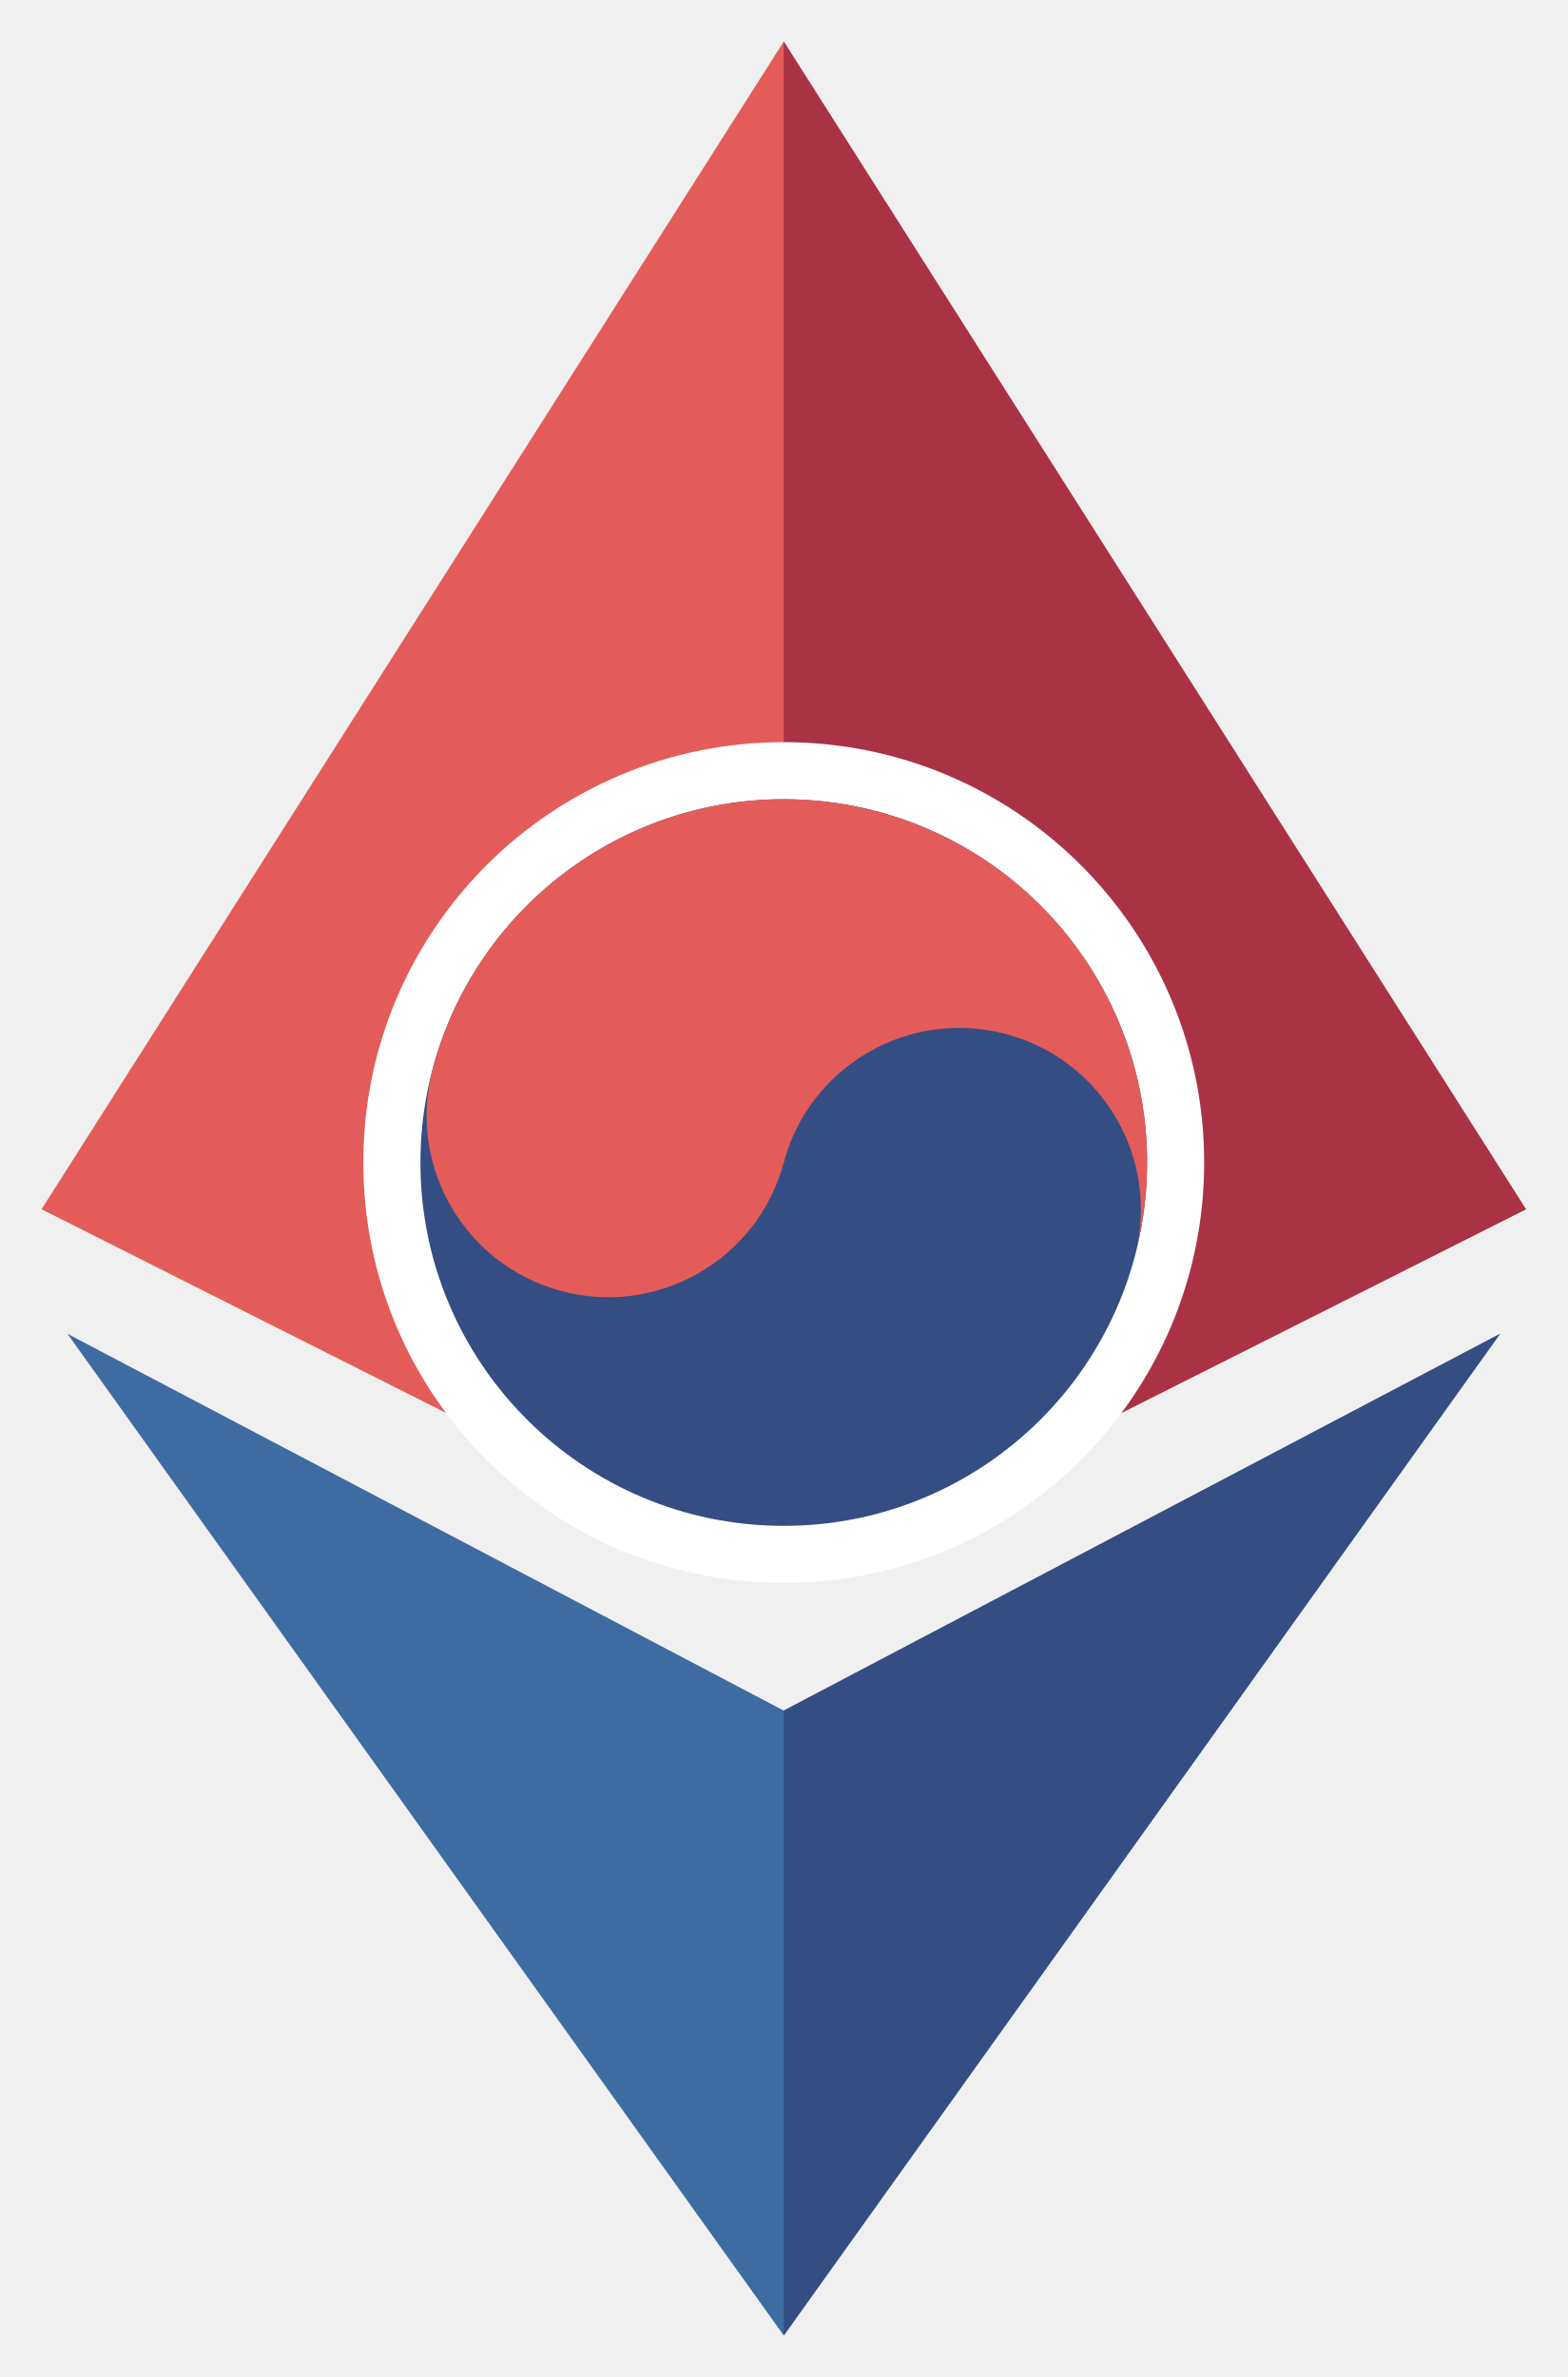
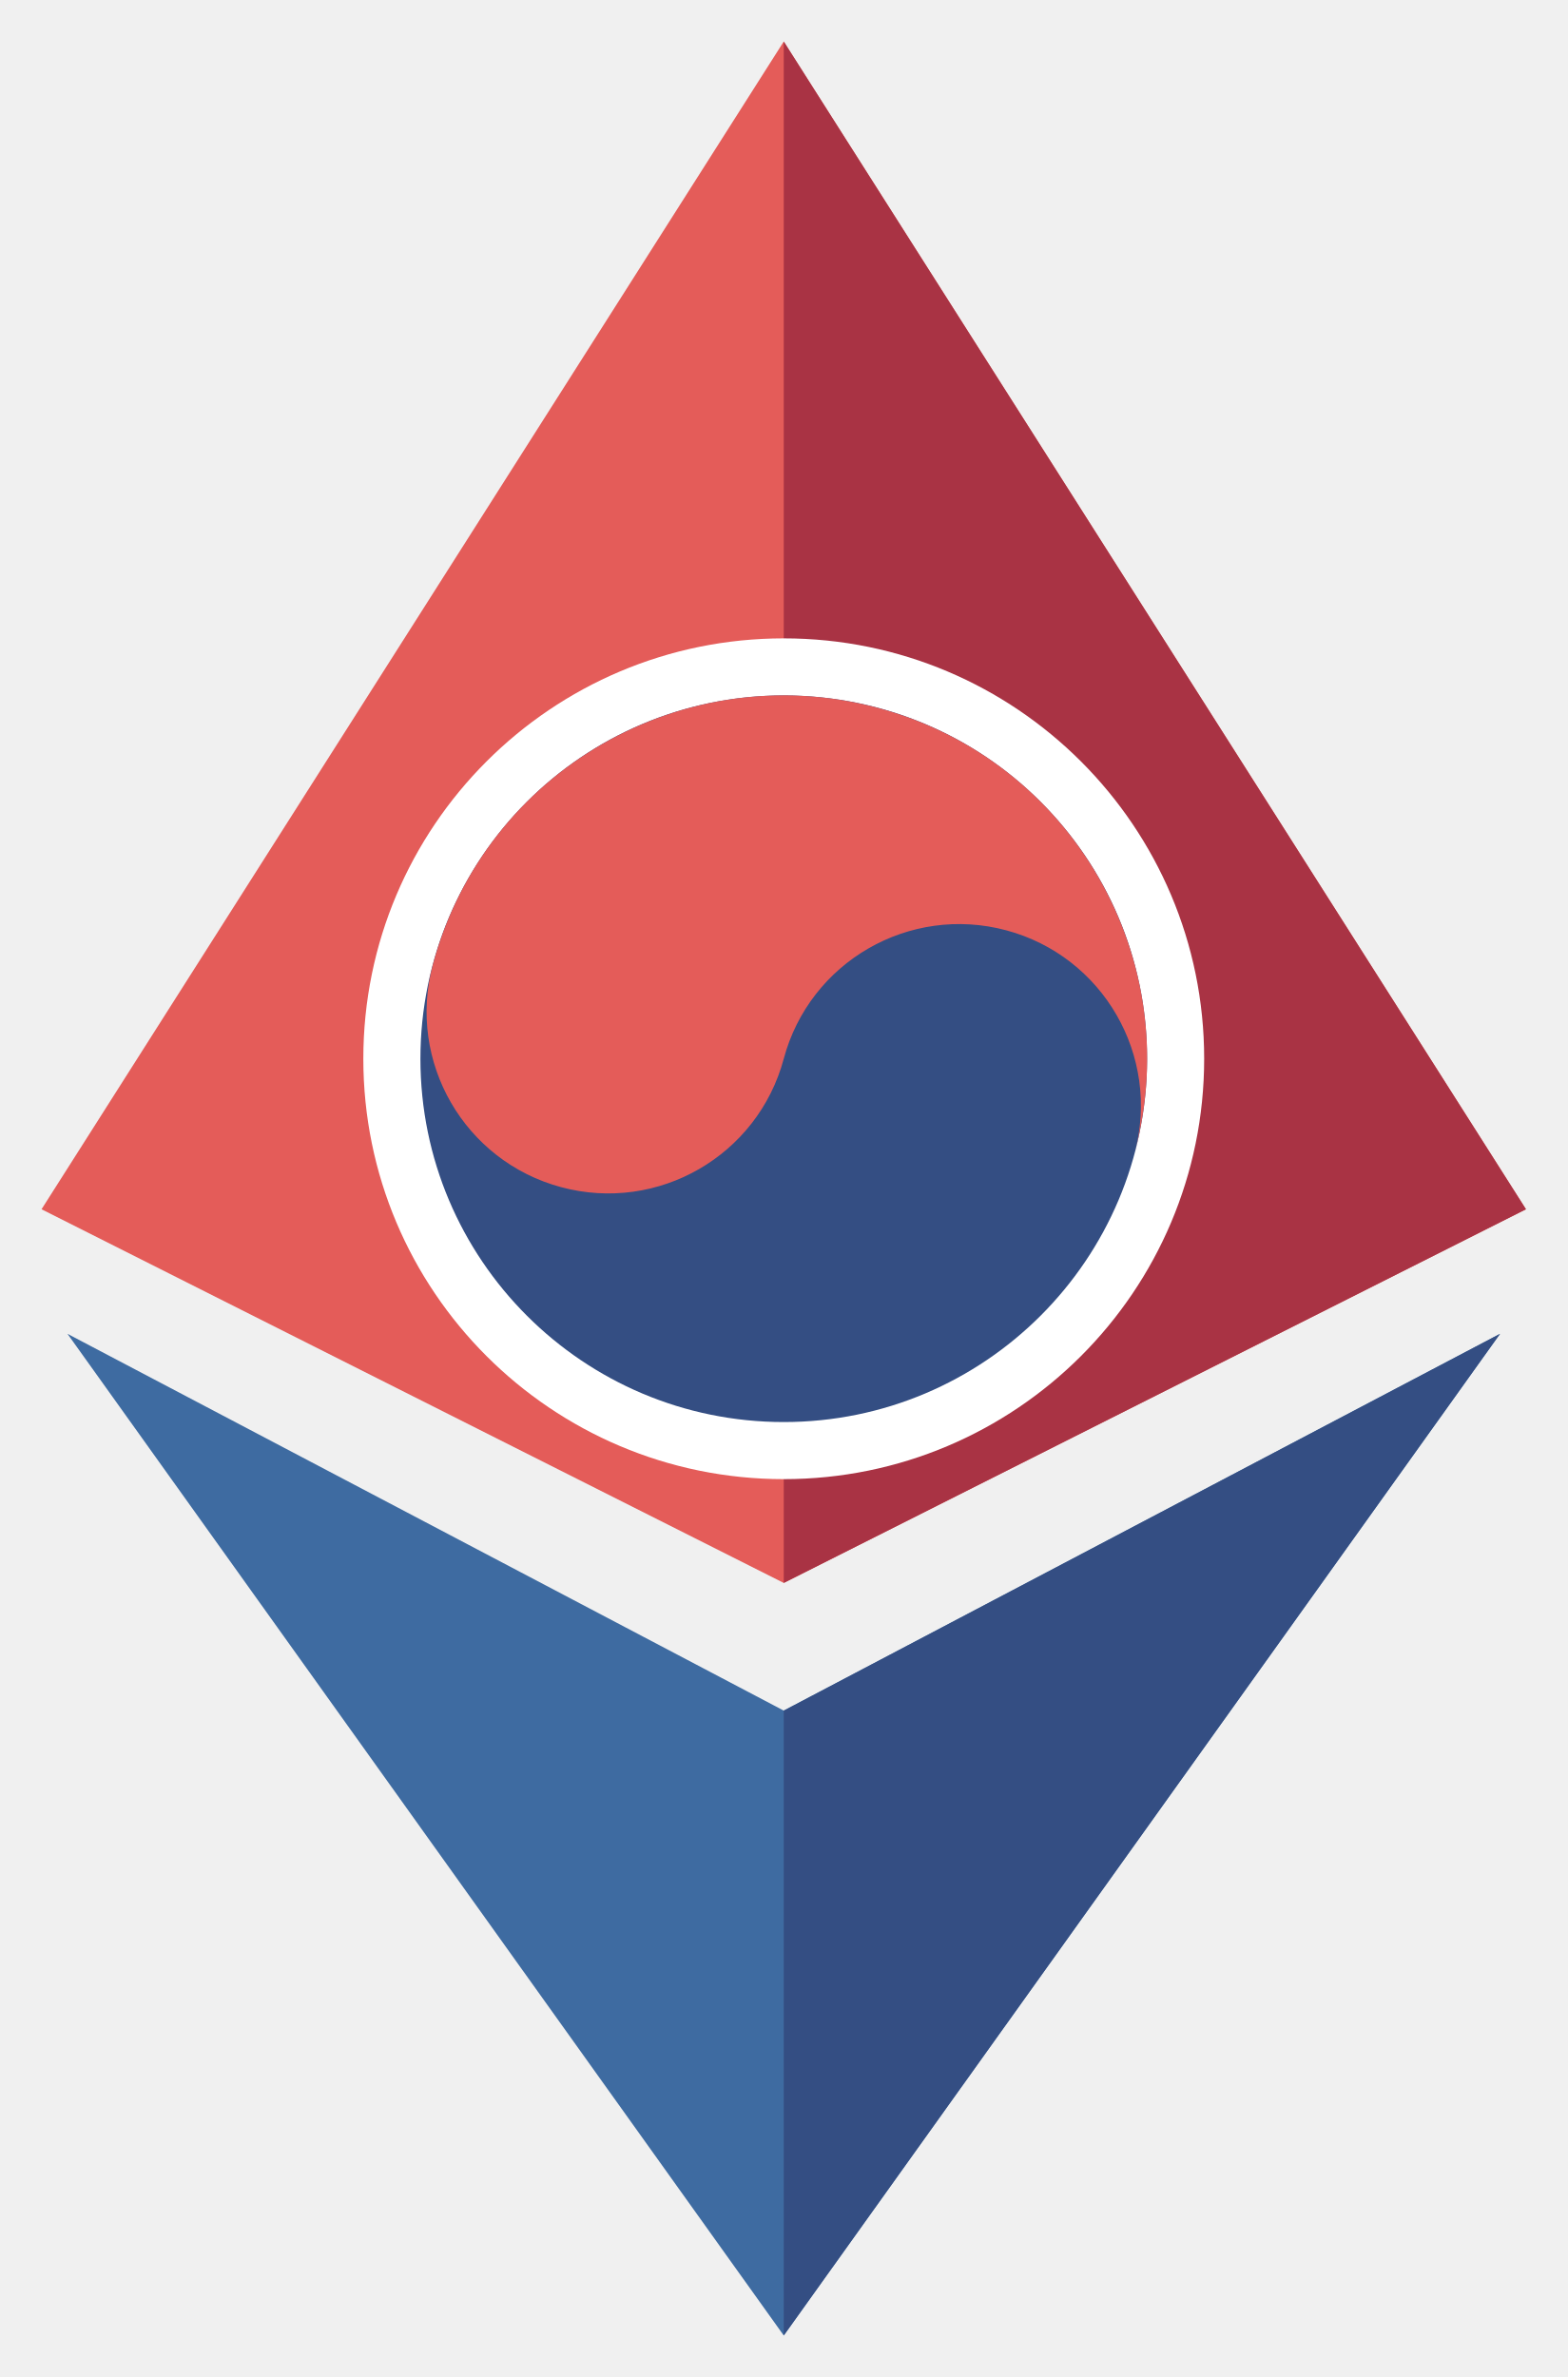
<svg xmlns="http://www.w3.org/2000/svg" viewBox="-8 -8 302 458">
  <polygon fill="#E45C59" points="143,0 0,225 143,297 286,225" />
  <polygon fill="#A93344" points="143,0 286,225 143,297" />
  <polygon fill="#3E6BA1" points="5,249 143,321.6 281,249 143,442" />
  <polygon fill="#344E83" points="281,249 143,321.6 143,442" />
-   <circle fill="#FFFFFF" cx="143" cy="216" r="81" />
-   <circle fill="#344E83" cx="143" cy="216" r="70" />
-   <path fill="#E45C59" transform="rotate(15 143 216)" d="M73 216A70 70 0 0 1 213 216A35 35 0 0 0 143 216A35 35 0 0 1 73 216Z" />
+   <circle fill="#FFFFFF" cx="143" cy="196" r="81" />
+   <circle fill="#344E83" cx="143" cy="196" r="70" />
+   <path fill="#E45C59" transform="rotate(15 143 196)" d="M73 196A70 70 0 0 1 213 196A35 35 0 0 0 143 196A35 35 0 0 1 73 196Z" />
</svg>
